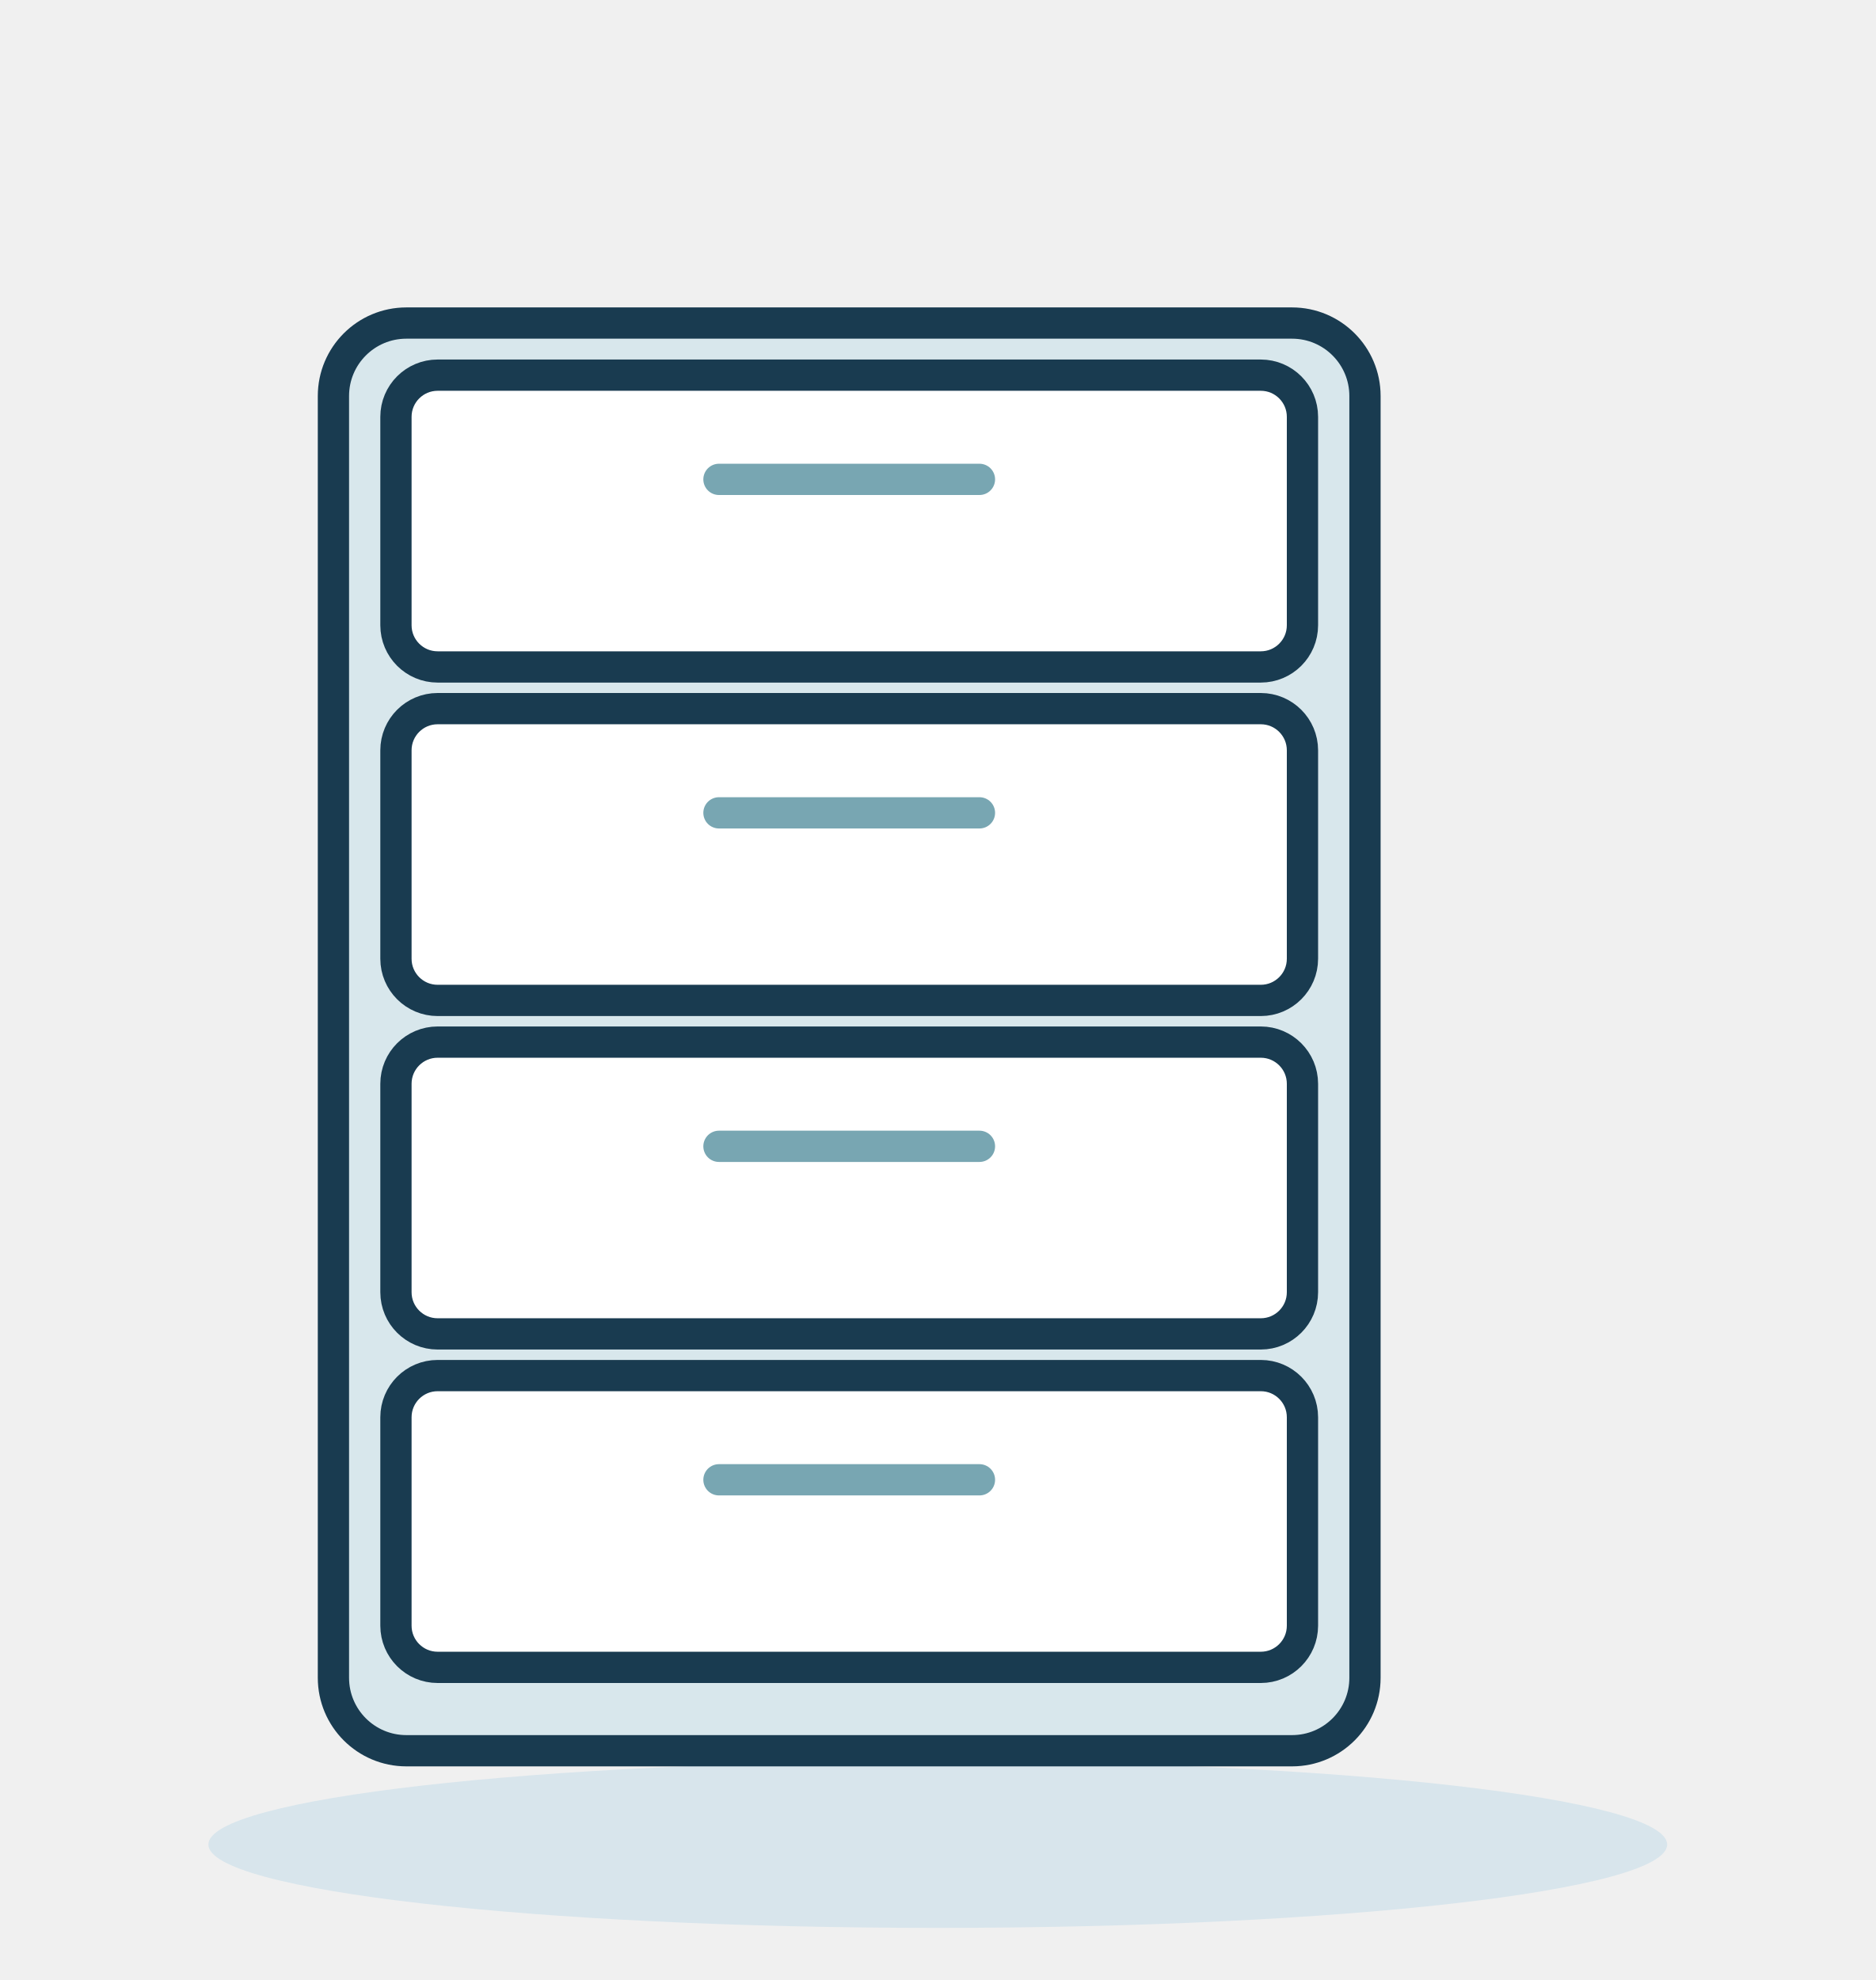
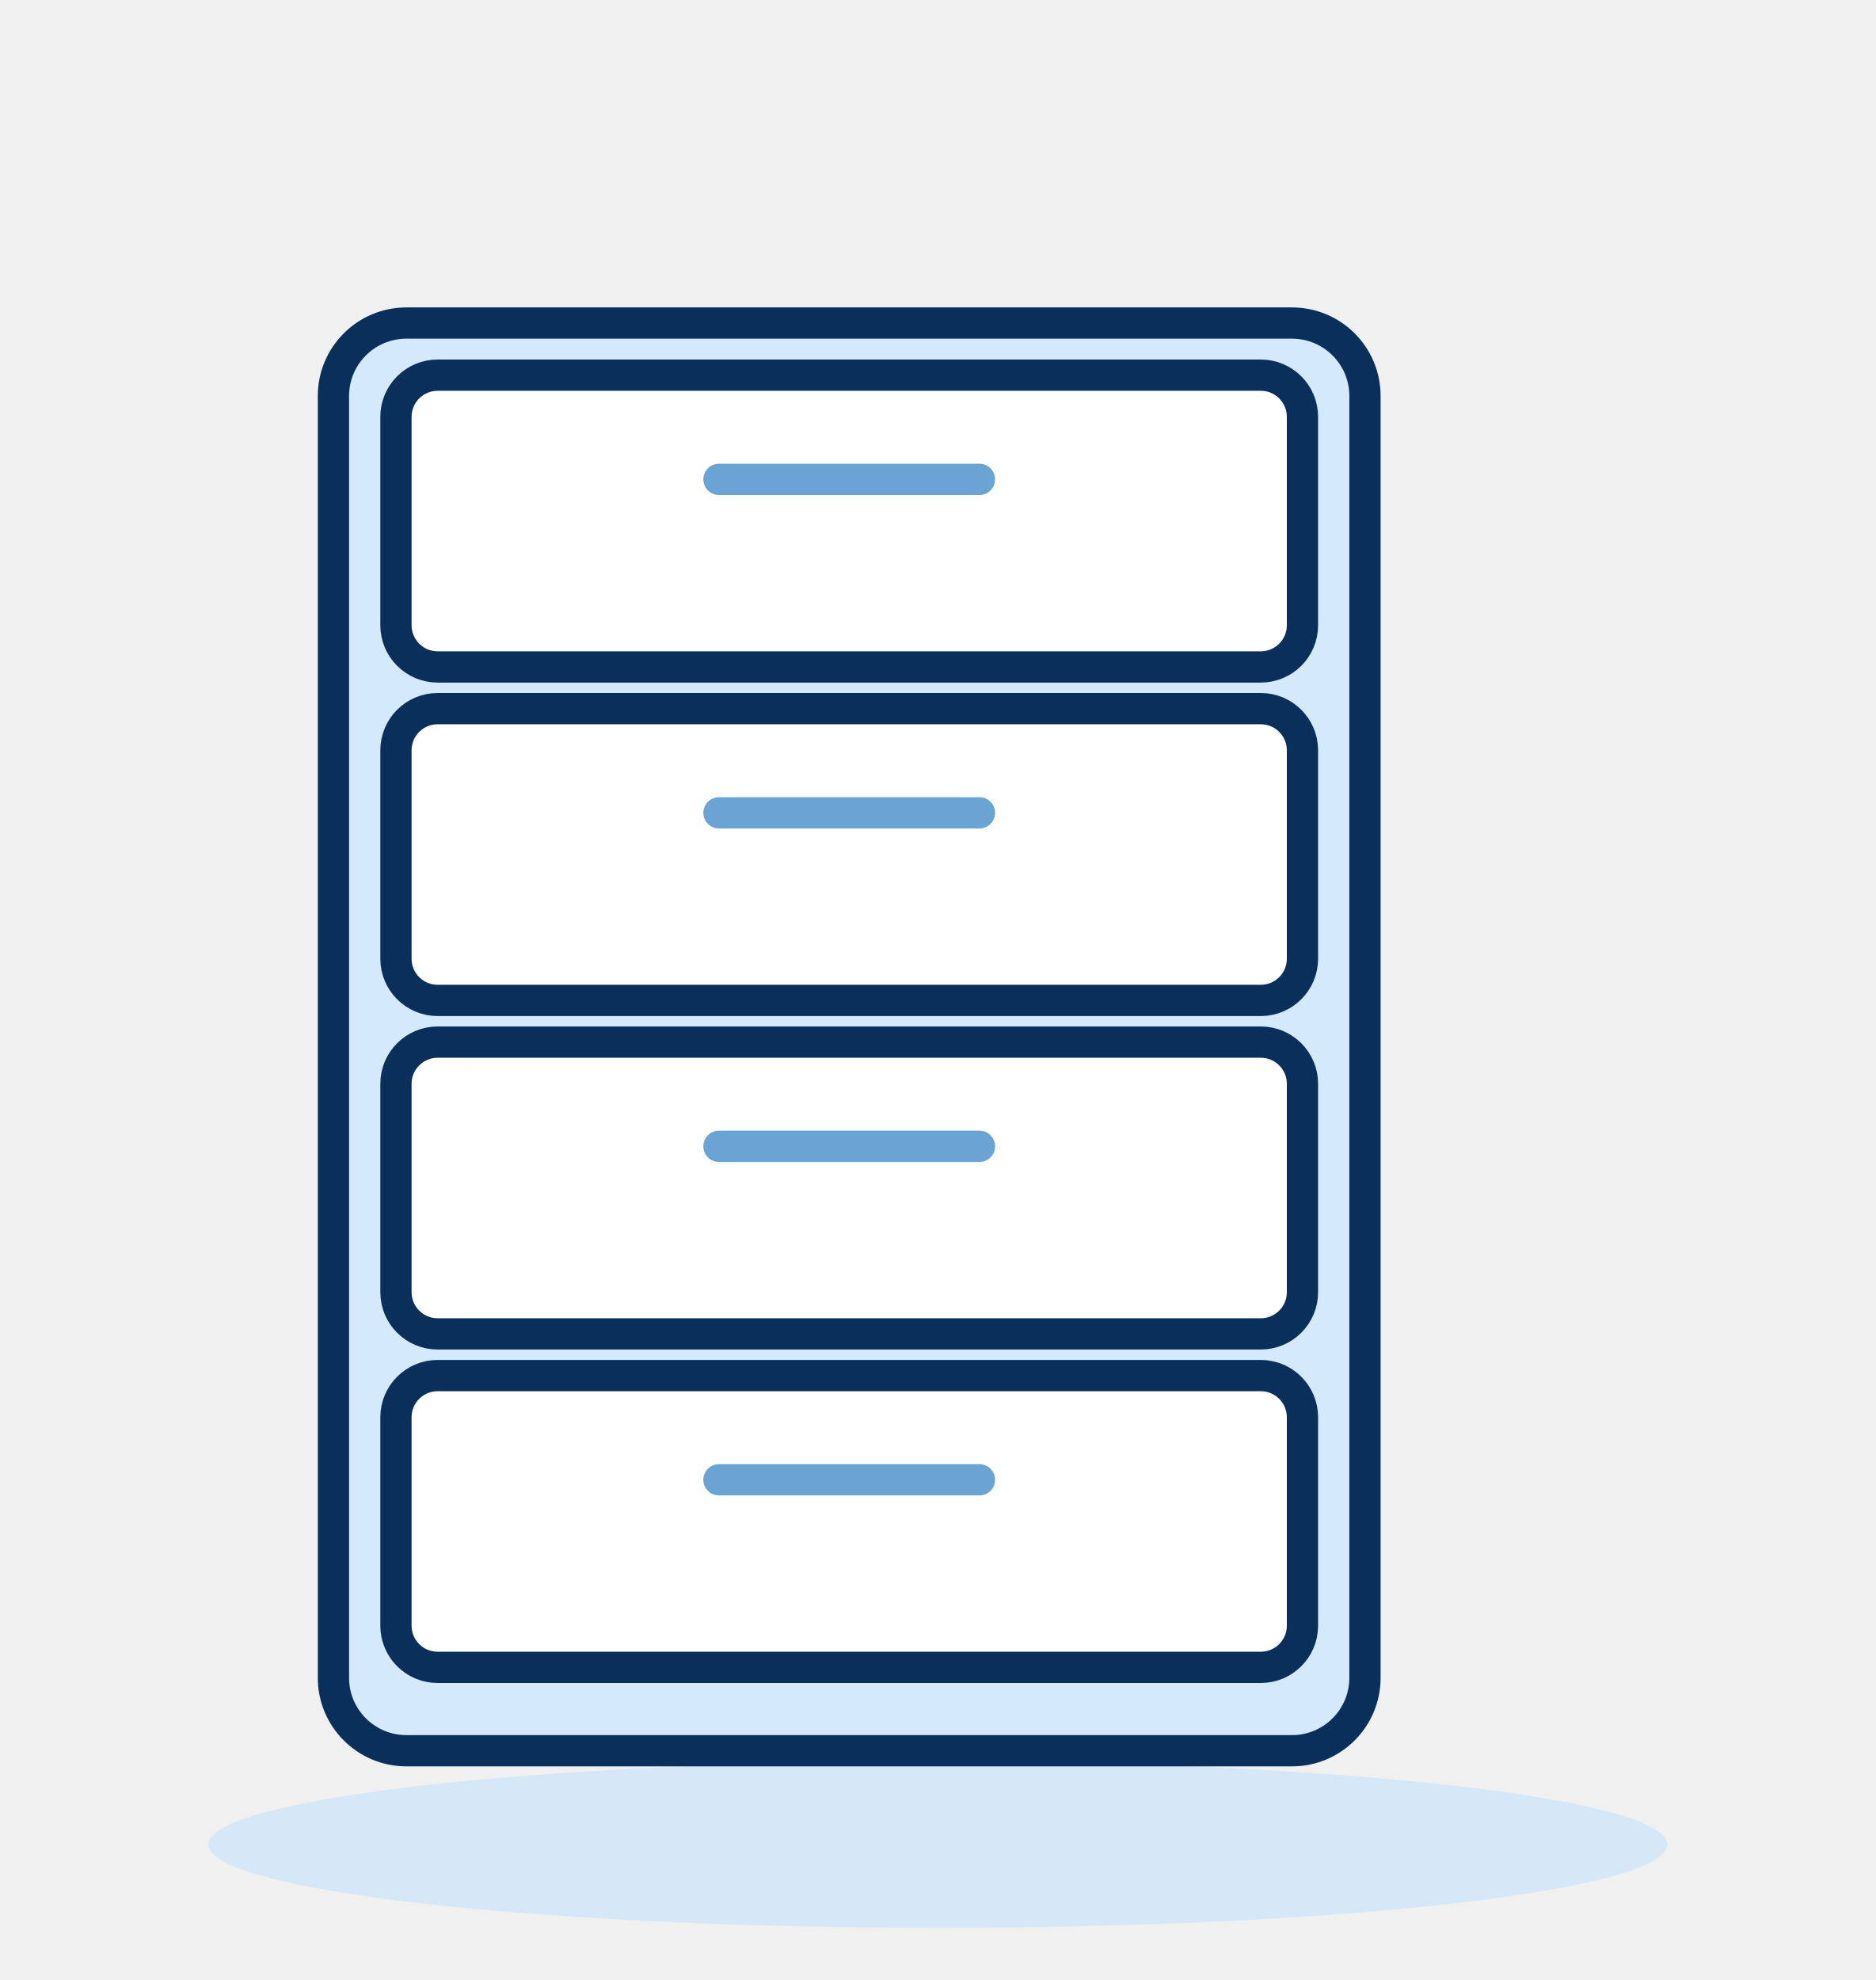
<svg xmlns="http://www.w3.org/2000/svg" width="180" height="190" viewBox="0 0 180 190" fill="none">
-   <g stroke="#193b50" stroke-width="3" stroke-linecap="round" stroke-linejoin="round">
-     <ellipse cx="90" cy="177" rx="70" ry="8" fill="#d8e5ec" stroke="none" />
-     <rect x="32" y="31" width="99" height="137" rx="7" fill="#d8e7ec" />
+   <g stroke="#0b2f5b" stroke-width="3" stroke-linecap="round" stroke-linejoin="round">
+     <ellipse cx="90" cy="177" rx="70" ry="8" fill="#d6e8f7" stroke="none" />
+     <rect x="32" y="31" width="99" height="137" rx="7" fill="#d4e9fa" />
    <rect x="38" y="36" width="87" height="28" rx="4" fill="#fff" />
-     <path d="M69 46h25" stroke="#78a6b2" />
+     <path d="M69 46h25" stroke="#6aa4d4" />
    <rect x="38" y="68" width="87" height="28" rx="4" fill="#fff" />
-     <path d="M69 78h25" stroke="#78a6b2" />
+     <path d="M69 78h25" stroke="#6aa4d4" />
    <rect x="38" y="100" width="87" height="28" rx="4" fill="#fff" />
-     <path d="M69 110h25" stroke="#78a6b2" />
+     <path d="M69 110h25" stroke="#6aa4d4" />
    <rect x="38" y="132" width="87" height="28" rx="4" fill="#fff" />
-     <path d="M69 142h25" stroke="#78a6b2" />
+     <path d="M69 142h25" stroke="#6aa4d4" />
  </g>
</svg>
